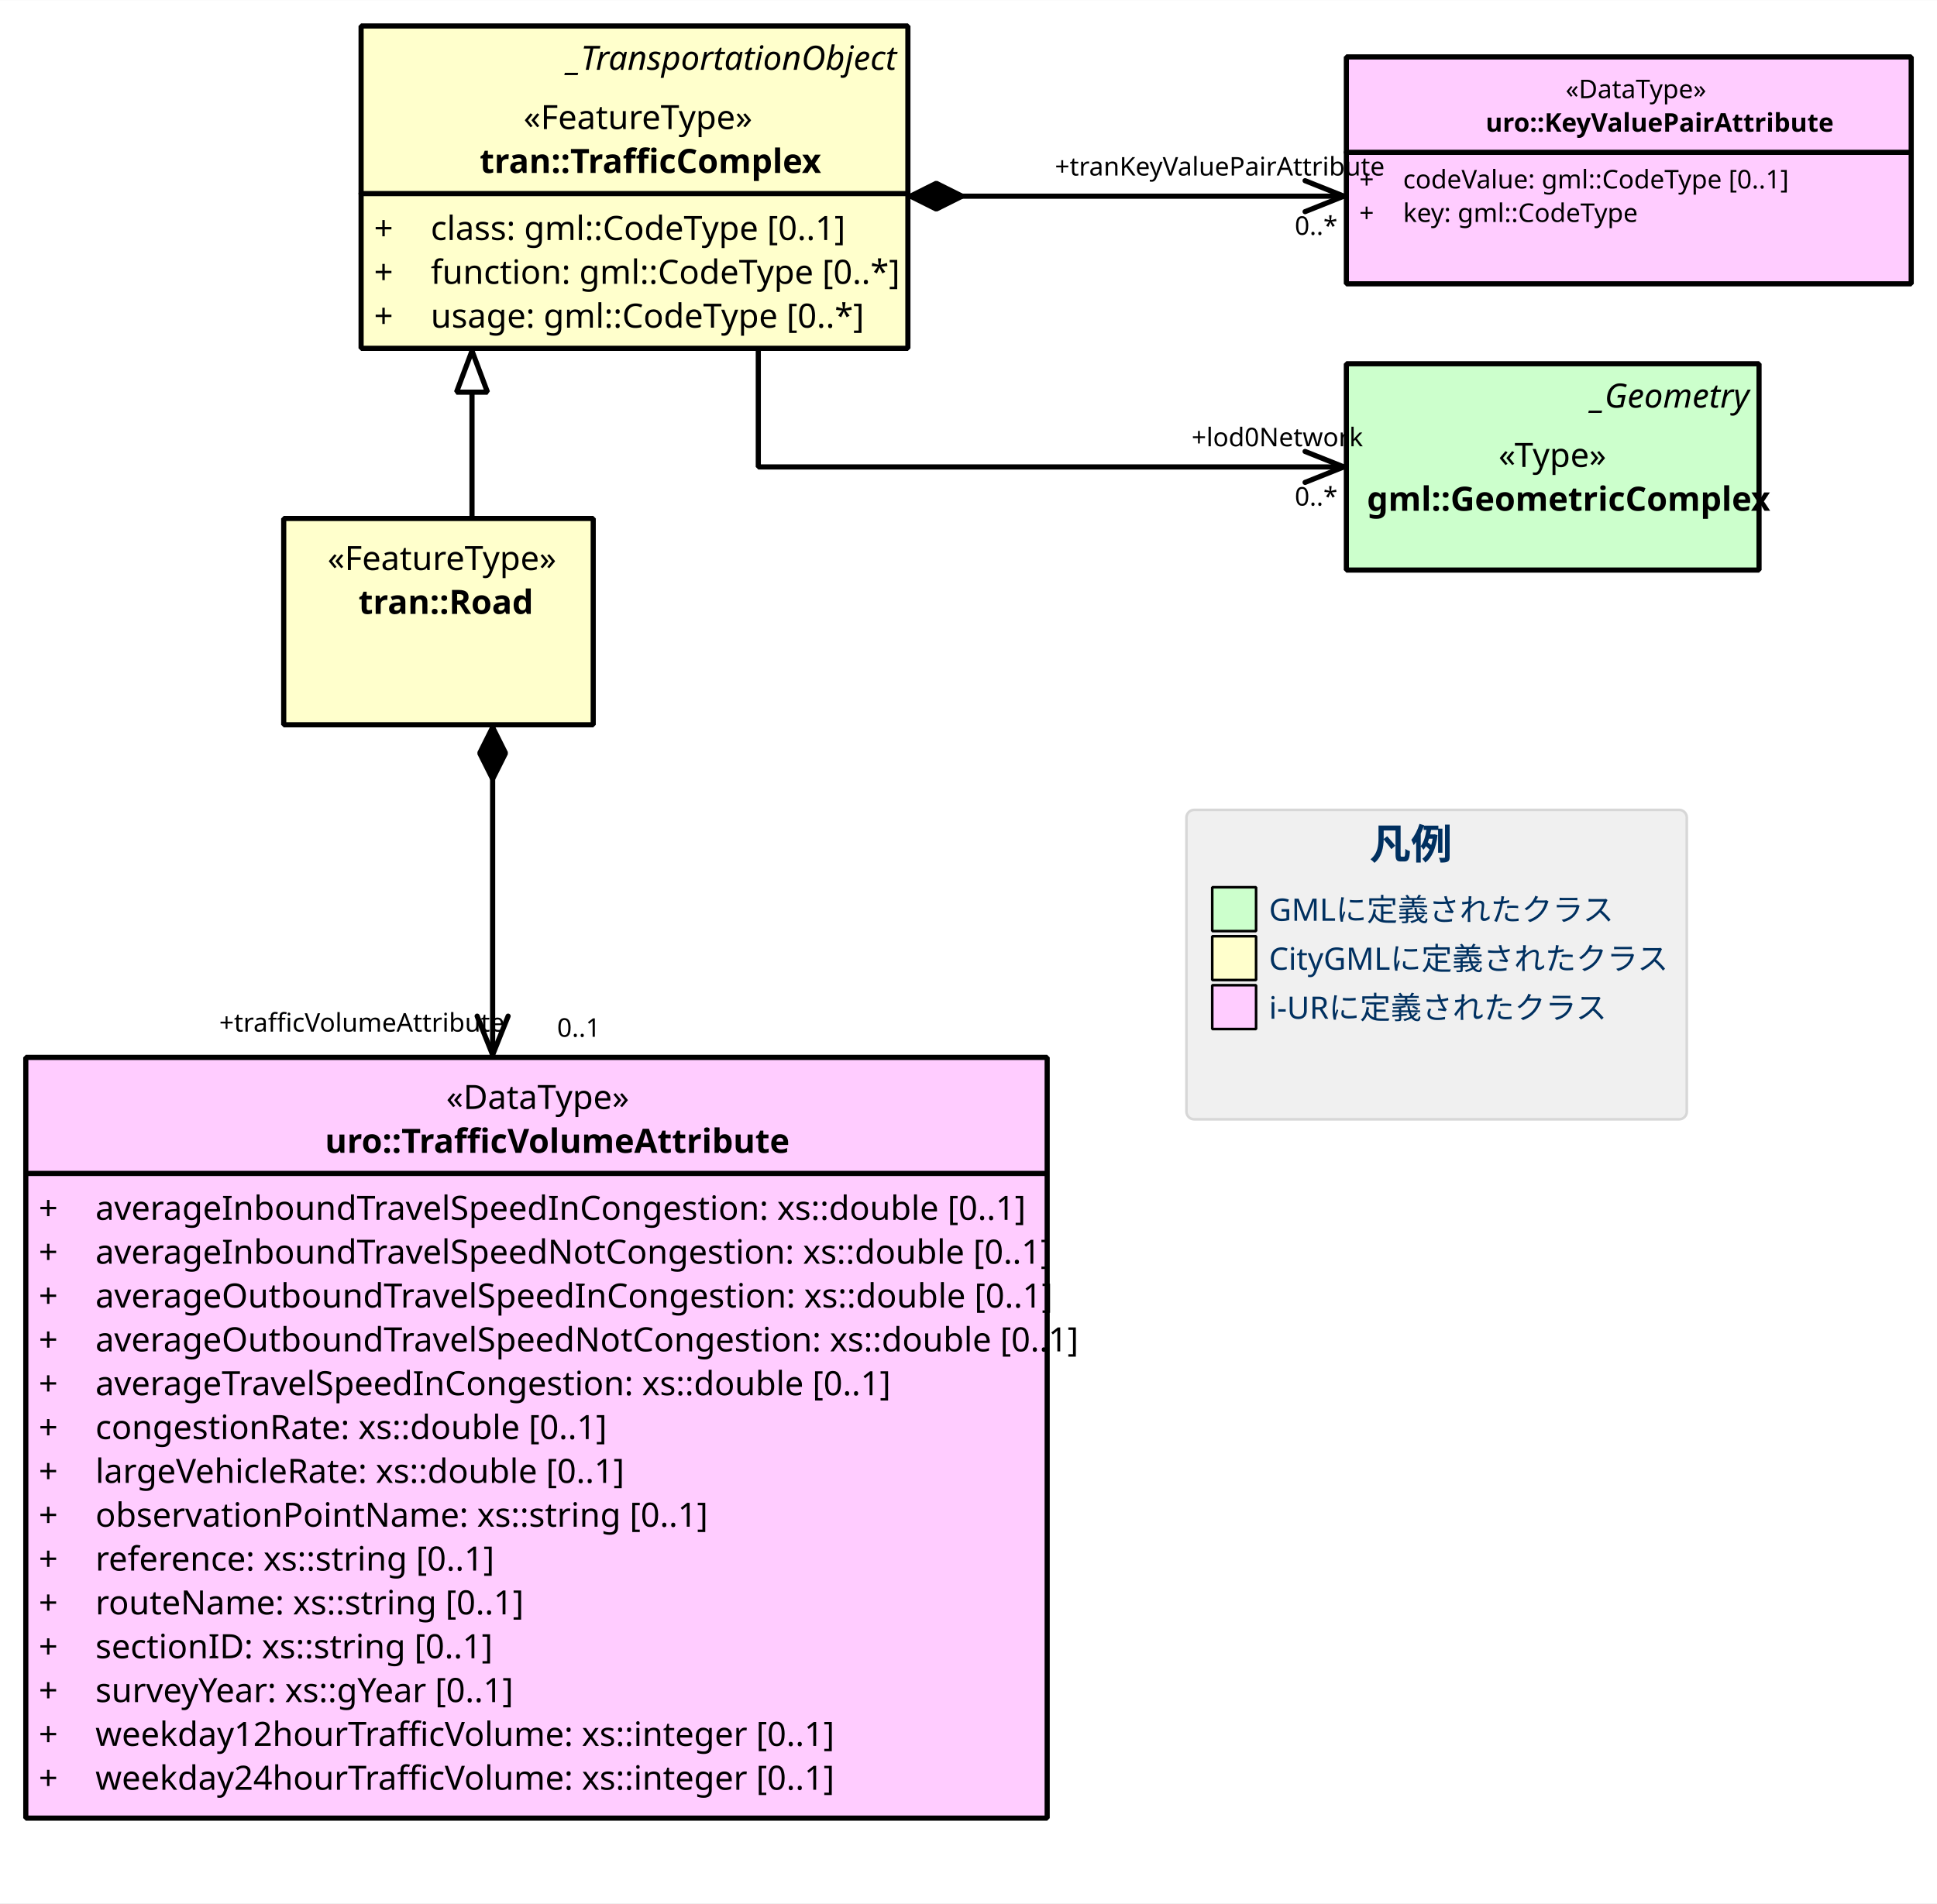
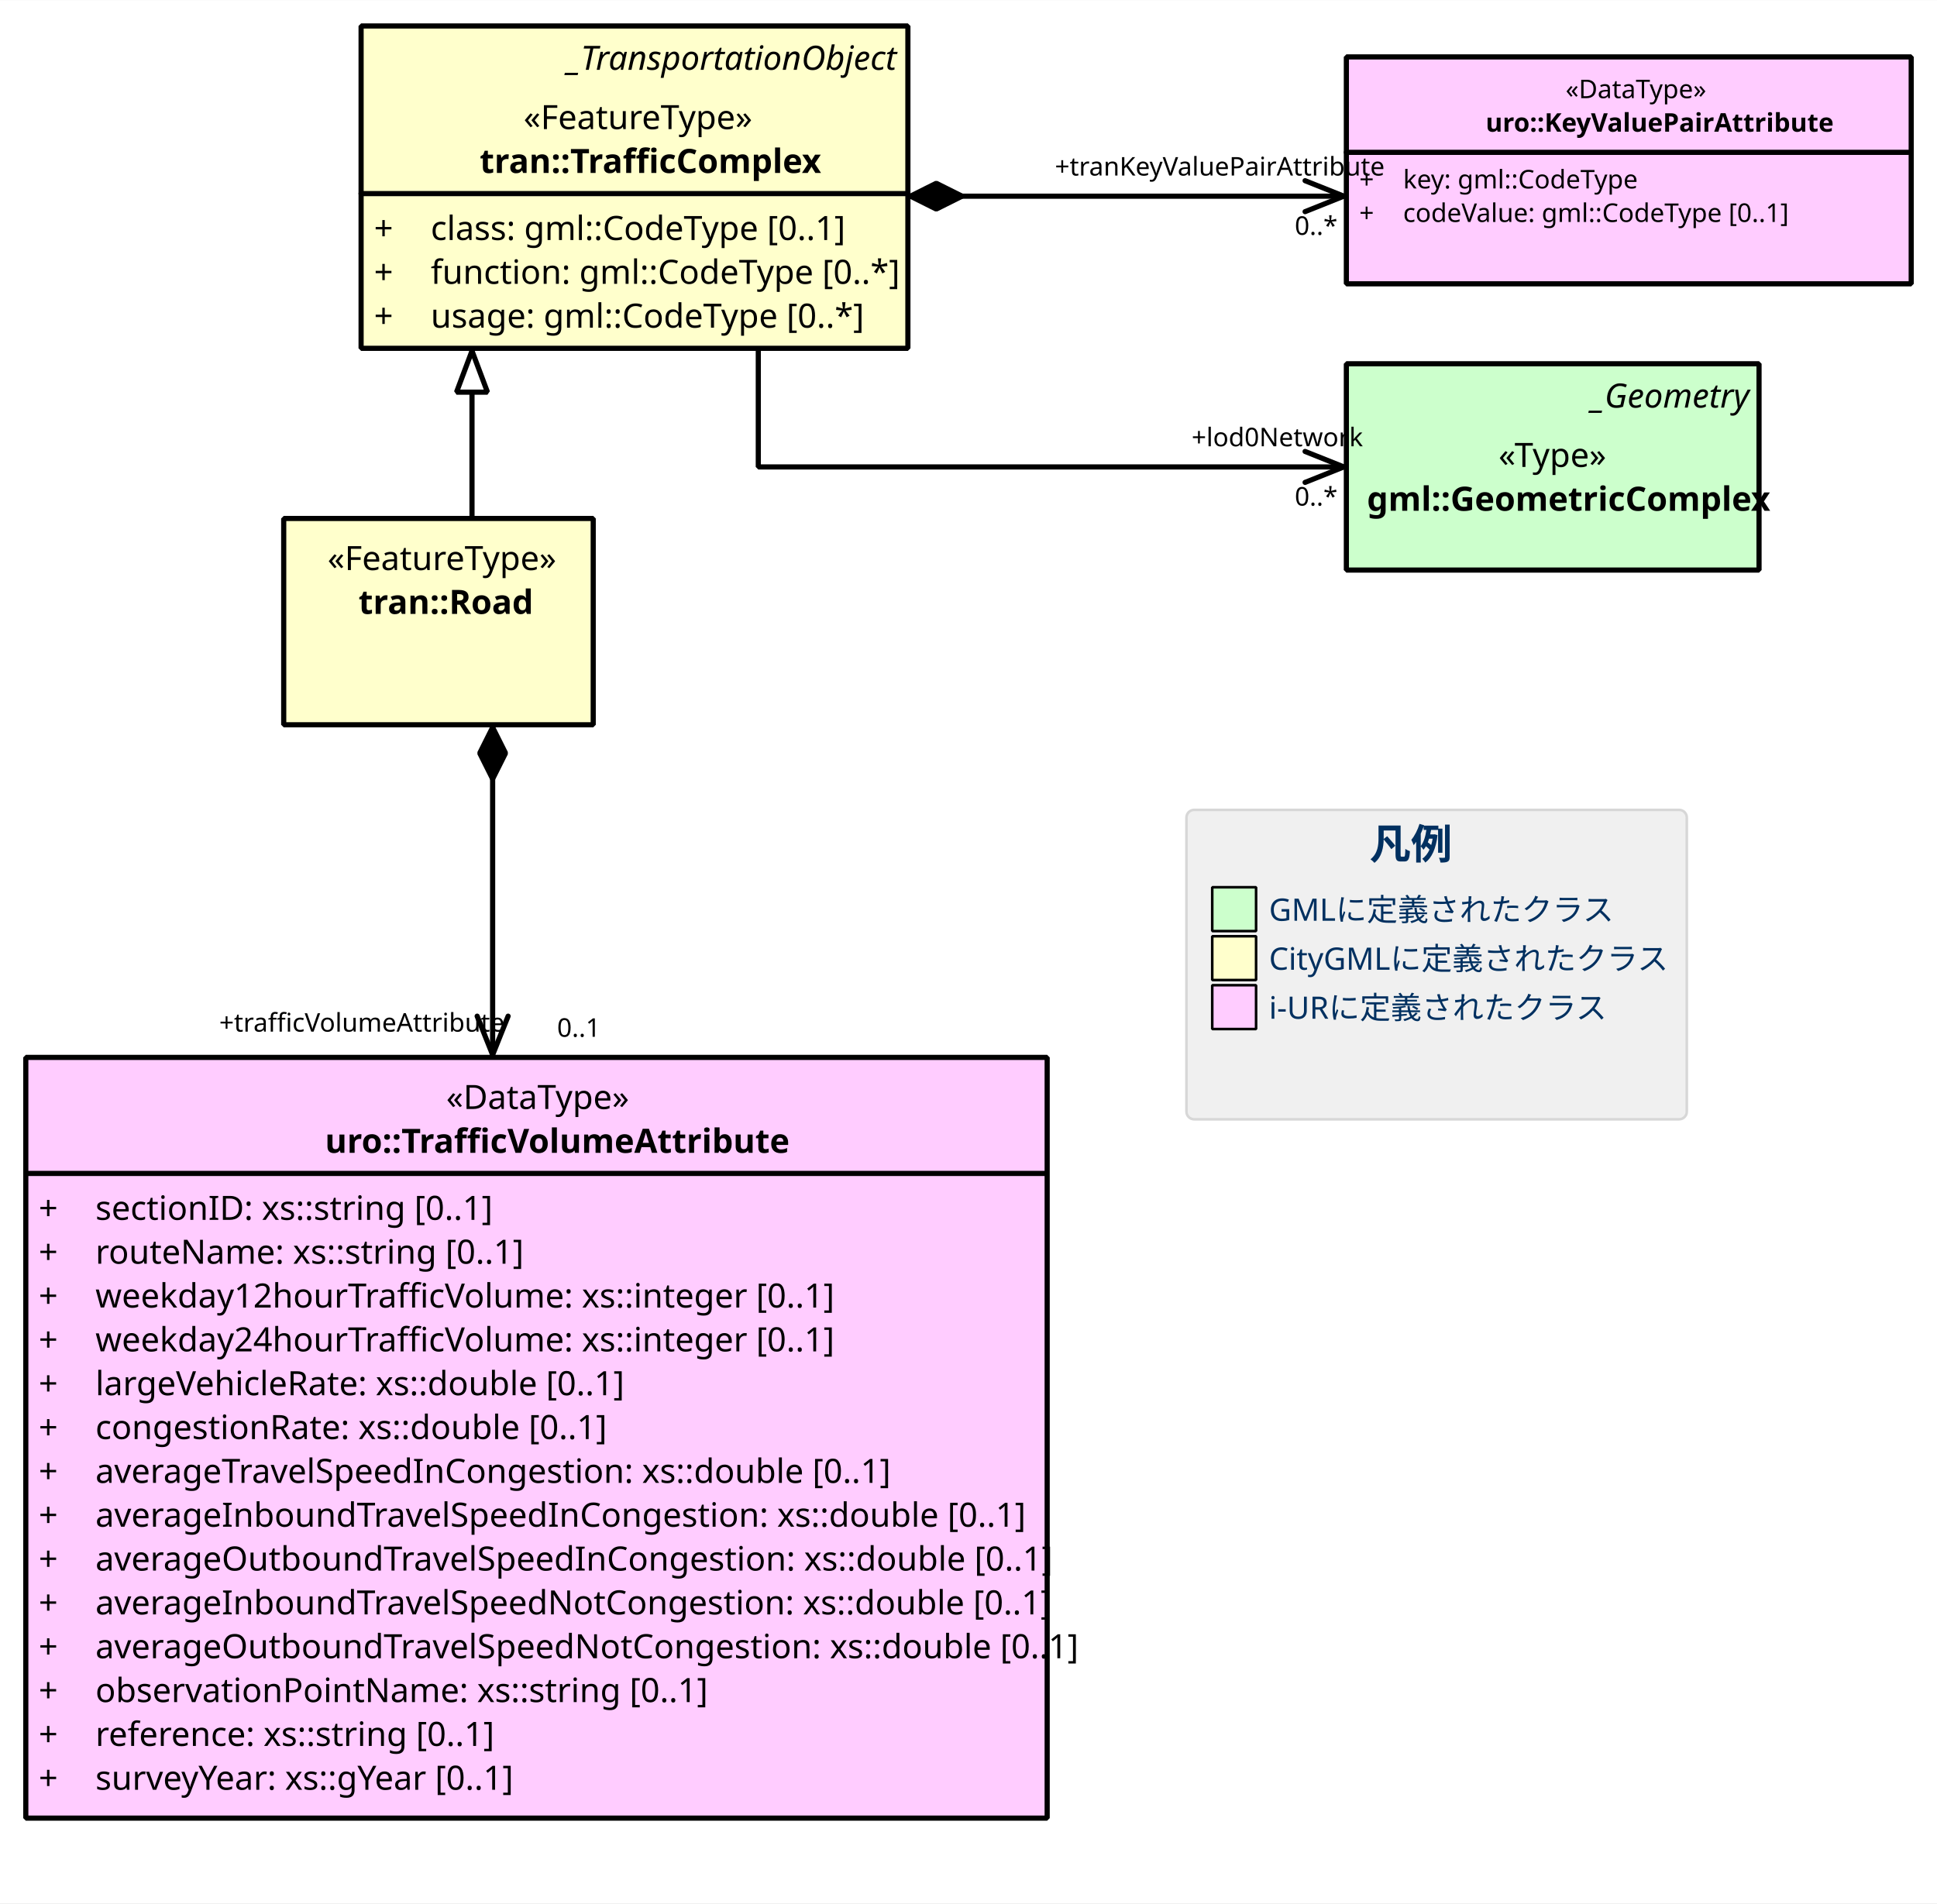
<svg xmlns="http://www.w3.org/2000/svg" width="19.87cm" height="19.53cm" viewBox="0 0 751 738">
  <g style="fill:#FFFFFF;fill-opacity:1.00;">
    <rect x="0" y="0" width="751" height="738" shape-rendering="auto" />
  </g>
  <g style="stroke-width:2;stroke-linecap:round;stroke-linejoin:bevel; fill:#FFFFCC;fill-opacity:1.00; stroke:#000000; stroke-opacity:1.00">
    <rect x="140" y="10" width="212" height="125" rx="0.00" shape-rendering="auto" />
  </g>
  <g style="stroke-width:1;stroke-linecap:round;stroke-linejoin:bevel; fill:#000000;fill-opacity:1.00; stroke:#000000; stroke-opacity:0.00">
    <text x="220.00" y="27.00" textLength="129" style="font-family:Yu Gothic UI; font-weight:400; font-style:italic; font-size:13px; fill:#000000;fill-opacity:1.00; stroke:#000000; stroke-opacity:0.00 stroke-width:0; white-space: pre;" xml:space="preserve" transform="rotate(-0.00 220.00 27.00)">_TransportationObject</text>
    <text x="203.00" y="50.00" textLength="85" style="font-family:Yu Gothic UI; font-weight:400; font-style:normal; font-size:13px; fill:#000000;fill-opacity:1.00; stroke:#000000; stroke-opacity:0.00 stroke-width:0; white-space: pre;" xml:space="preserve" transform="rotate(-0.00 203.00 50.00)">«FeatureType»</text>
    <text x="186.00" y="67.00" textLength="120" style="font-family:Yu Gothic UI; font-weight:700; font-style:normal; font-size:13px; fill:#000000;fill-opacity:1.00; stroke:#000000; stroke-opacity:0.00 stroke-width:0; white-space: pre;" xml:space="preserve" transform="rotate(-0.00 186.00 67.00)">tran::TrafficComplex</text>
  </g>
  <g style="stroke-width:2;stroke-linecap:round;stroke-linejoin:bevel; fill:#000000;fill-opacity:0.00; stroke:#000000; stroke-opacity:1.00">
    <path d="M 140 75 L 351 75" shape-rendering="auto" />
  </g>
  <g style="stroke-width:1;stroke-linecap:round;stroke-linejoin:bevel; fill:#000000;fill-opacity:1.00; stroke:#000000; stroke-opacity:0.00">
    <text x="145.00" y="93.00" textLength="13" style="font-family:Yu Gothic UI; font-weight:400; font-style:normal; font-size:13px; fill:#000000;fill-opacity:1.00; stroke:#000000; stroke-opacity:0.00 stroke-width:0; white-space: pre;" xml:space="preserve" transform="rotate(-0.00 145.00 93.00)">+ </text>
    <text x="167.00" y="93.00" textLength="154" style="font-family:Yu Gothic UI; font-weight:400; font-style:normal; font-size:13px; fill:#000000;fill-opacity:1.00; stroke:#000000; stroke-opacity:0.00 stroke-width:0; white-space: pre;" xml:space="preserve" transform="rotate(-0.00 167.00 93.00)">class: gml::CodeType [0..1]</text>
    <text x="145.00" y="110.00" textLength="13" style="font-family:Yu Gothic UI; font-weight:400; font-style:normal; font-size:13px; fill:#000000;fill-opacity:1.00; stroke:#000000; stroke-opacity:0.00 stroke-width:0; white-space: pre;" xml:space="preserve" transform="rotate(-0.00 145.00 110.00)">+ </text>
    <text x="167.00" y="110.00" textLength="170" style="font-family:Yu Gothic UI; font-weight:400; font-style:normal; font-size:13px; fill:#000000;fill-opacity:1.00; stroke:#000000; stroke-opacity:0.00 stroke-width:0; white-space: pre;" xml:space="preserve" transform="rotate(-0.00 167.00 110.00)">function: gml::CodeType [0..*]</text>
    <text x="145.00" y="127.00" textLength="13" style="font-family:Yu Gothic UI; font-weight:400; font-style:normal; font-size:13px; fill:#000000;fill-opacity:1.00; stroke:#000000; stroke-opacity:0.00 stroke-width:0; white-space: pre;" xml:space="preserve" transform="rotate(-0.00 145.00 127.00)">+ </text>
    <text x="167.00" y="127.00" textLength="159" style="font-family:Yu Gothic UI; font-weight:400; font-style:normal; font-size:13px; fill:#000000;fill-opacity:1.00; stroke:#000000; stroke-opacity:0.00 stroke-width:0; white-space: pre;" xml:space="preserve" transform="rotate(-0.00 167.00 127.00)">usage: gml::CodeType [0..*]</text>
  </g>
  <g style="stroke-width:2;stroke-linecap:round;stroke-linejoin:bevel; fill:#CCFFCC;fill-opacity:1.00; stroke:#000000; stroke-opacity:1.00">
    <rect x="522" y="141" width="160" height="80" rx="0.00" shape-rendering="auto" />
  </g>
  <g style="stroke-width:1;stroke-linecap:round;stroke-linejoin:bevel; fill:#000000;fill-opacity:1.00; stroke:#000000; stroke-opacity:0.00">
    <text x="617.00" y="158.00" textLength="62" style="font-family:Yu Gothic UI; font-weight:400; font-style:italic; font-size:13px; fill:#000000;fill-opacity:1.00; stroke:#000000; stroke-opacity:0.00 stroke-width:0; white-space: pre;" xml:space="preserve" transform="rotate(-0.00 617.00 158.00)">_Geometry</text>
    <text x="581.00" y="181.00" textLength="42" style="font-family:Yu Gothic UI; font-weight:400; font-style:normal; font-size:13px; fill:#000000;fill-opacity:1.00; stroke:#000000; stroke-opacity:0.00 stroke-width:0; white-space: pre;" xml:space="preserve" transform="rotate(-0.00 581.00 181.00)">«Type»</text>
    <text x="530.00" y="198.00" textLength="144" style="font-family:Yu Gothic UI; font-weight:700; font-style:normal; font-size:13px; fill:#000000;fill-opacity:1.00; stroke:#000000; stroke-opacity:0.00 stroke-width:0; white-space: pre;" xml:space="preserve" transform="rotate(-0.00 530.00 198.00)">gml::GeometricComplex</text>
  </g>
  <g style="stroke-width:2;stroke-linecap:round;stroke-linejoin:bevel; fill:#FFCCFF;fill-opacity:1.00; stroke:#000000; stroke-opacity:1.00">
    <rect x="10" y="410" width="396" height="295" rx="0.00" shape-rendering="auto" />
  </g>
  <g style="stroke-width:1;stroke-linecap:round;stroke-linejoin:bevel; fill:#000000;fill-opacity:1.00; stroke:#000000; stroke-opacity:0.00">
    <text x="173.00" y="430.00" textLength="69" style="font-family:Yu Gothic UI; font-weight:400; font-style:normal; font-size:13px; fill:#000000;fill-opacity:1.00; stroke:#000000; stroke-opacity:0.00 stroke-width:0; white-space: pre;" xml:space="preserve" transform="rotate(-0.00 173.00 430.00)">«DataType»</text>
    <text x="126.00" y="447.00" textLength="164" style="font-family:Yu Gothic UI; font-weight:700; font-style:normal; font-size:13px; fill:#000000;fill-opacity:1.00; stroke:#000000; stroke-opacity:0.00 stroke-width:0; white-space: pre;" xml:space="preserve" transform="rotate(-0.00 126.00 447.00)">uro::TrafficVolumeAttribute</text>
  </g>
  <g style="stroke-width:2;stroke-linecap:round;stroke-linejoin:bevel; fill:#000000;fill-opacity:0.00; stroke:#000000; stroke-opacity:1.00">
    <path d="M 10 455 L 405 455" shape-rendering="auto" />
  </g>
  <g style="stroke-width:1;stroke-linecap:round;stroke-linejoin:bevel; fill:#000000;fill-opacity:1.00; stroke:#000000; stroke-opacity:0.00">
    <text x="15.00" y="473.00" textLength="13" style="font-family:Yu Gothic UI; font-weight:400; font-style:normal; font-size:13px; fill:#000000;fill-opacity:1.00; stroke:#000000; stroke-opacity:0.00 stroke-width:0; white-space: pre;" xml:space="preserve" transform="rotate(-0.00 15.00 473.00)">+ </text>
-     <text x="37.00" y="473.00" textLength="341" style="font-family:Yu Gothic UI; font-weight:400; font-style:normal; font-size:13px; fill:#000000;fill-opacity:1.00; stroke:#000000; stroke-opacity:0.00 stroke-width:0; white-space: pre;" xml:space="preserve" transform="rotate(-0.00 37.00 473.00)">averageInboundTravelSpeedInCongestion: xs::double [0..1]</text>
+     <text x="37.00" y="473.00" textLength="143" style="font-family:Yu Gothic UI; font-weight:400; font-style:normal; font-size:13px; fill:#000000;fill-opacity:1.00; stroke:#000000; stroke-opacity:0.00 stroke-width:0; white-space: pre;" xml:space="preserve" transform="rotate(-0.00 37.00 473.00)">sectionID: xs::string [0..1]</text>
    <text x="15.00" y="490.00" textLength="13" style="font-family:Yu Gothic UI; font-weight:400; font-style:normal; font-size:13px; fill:#000000;fill-opacity:1.00; stroke:#000000; stroke-opacity:0.00 stroke-width:0; white-space: pre;" xml:space="preserve" transform="rotate(-0.00 15.00 490.00)">+ </text>
-     <text x="37.00" y="490.00" textLength="353" style="font-family:Yu Gothic UI; font-weight:400; font-style:normal; font-size:13px; fill:#000000;fill-opacity:1.00; stroke:#000000; stroke-opacity:0.00 stroke-width:0; white-space: pre;" xml:space="preserve" transform="rotate(-0.00 37.00 490.00)">averageInboundTravelSpeedNotCongestion: xs::double [0..1]</text>
+     <text x="37.00" y="490.00" textLength="156" style="font-family:Yu Gothic UI; font-weight:400; font-style:normal; font-size:13px; fill:#000000;fill-opacity:1.00; stroke:#000000; stroke-opacity:0.00 stroke-width:0; white-space: pre;" xml:space="preserve" transform="rotate(-0.00 37.00 490.00)">routeName: xs::string [0..1]</text>
    <text x="15.00" y="507.00" textLength="13" style="font-family:Yu Gothic UI; font-weight:400; font-style:normal; font-size:13px; fill:#000000;fill-opacity:1.00; stroke:#000000; stroke-opacity:0.00 stroke-width:0; white-space: pre;" xml:space="preserve" transform="rotate(-0.00 15.00 507.00)">+ </text>
-     <text x="37.00" y="507.00" textLength="352" style="font-family:Yu Gothic UI; font-weight:400; font-style:normal; font-size:13px; fill:#000000;fill-opacity:1.00; stroke:#000000; stroke-opacity:0.00 stroke-width:0; white-space: pre;" xml:space="preserve" transform="rotate(-0.00 37.00 507.00)">averageOutboundTravelSpeedInCongestion: xs::double [0..1]</text>
+     <text x="37.00" y="507.00" textLength="269" style="font-family:Yu Gothic UI; font-weight:400; font-style:normal; font-size:13px; fill:#000000;fill-opacity:1.00; stroke:#000000; stroke-opacity:0.00 stroke-width:0; white-space: pre;" xml:space="preserve" transform="rotate(-0.00 37.00 507.00)">weekday12hourTrafficVolume: xs::integer [0..1]</text>
    <text x="15.00" y="524.00" textLength="13" style="font-family:Yu Gothic UI; font-weight:400; font-style:normal; font-size:13px; fill:#000000;fill-opacity:1.00; stroke:#000000; stroke-opacity:0.00 stroke-width:0; white-space: pre;" xml:space="preserve" transform="rotate(-0.00 15.00 524.00)">+ </text>
-     <text x="37.00" y="524.00" textLength="364" style="font-family:Yu Gothic UI; font-weight:400; font-style:normal; font-size:13px; fill:#000000;fill-opacity:1.00; stroke:#000000; stroke-opacity:0.00 stroke-width:0; white-space: pre;" xml:space="preserve" transform="rotate(-0.00 37.00 524.00)">averageOutboundTravelSpeedNotCongestion: xs::double [0..1]</text>
+     <text x="37.00" y="524.00" textLength="269" style="font-family:Yu Gothic UI; font-weight:400; font-style:normal; font-size:13px; fill:#000000;fill-opacity:1.00; stroke:#000000; stroke-opacity:0.00 stroke-width:0; white-space: pre;" xml:space="preserve" transform="rotate(-0.00 37.00 524.00)">weekday24hourTrafficVolume: xs::integer [0..1]</text>
    <text x="15.00" y="541.00" textLength="13" style="font-family:Yu Gothic UI; font-weight:400; font-style:normal; font-size:13px; fill:#000000;fill-opacity:1.00; stroke:#000000; stroke-opacity:0.00 stroke-width:0; white-space: pre;" xml:space="preserve" transform="rotate(-0.00 15.00 541.00)">+ </text>
-     <text x="37.00" y="541.00" textLength="293" style="font-family:Yu Gothic UI; font-weight:400; font-style:normal; font-size:13px; fill:#000000;fill-opacity:1.00; stroke:#000000; stroke-opacity:0.00 stroke-width:0; white-space: pre;" xml:space="preserve" transform="rotate(-0.00 37.00 541.00)">averageTravelSpeedInCongestion: xs::double [0..1]</text>
+     <text x="37.00" y="541.00" textLength="195" style="font-family:Yu Gothic UI; font-weight:400; font-style:normal; font-size:13px; fill:#000000;fill-opacity:1.00; stroke:#000000; stroke-opacity:0.00 stroke-width:0; white-space: pre;" xml:space="preserve" transform="rotate(-0.00 37.00 541.00)">largeVehicleRate: xs::double [0..1]</text>
    <text x="15.00" y="558.00" textLength="13" style="font-family:Yu Gothic UI; font-weight:400; font-style:normal; font-size:13px; fill:#000000;fill-opacity:1.00; stroke:#000000; stroke-opacity:0.00 stroke-width:0; white-space: pre;" xml:space="preserve" transform="rotate(-0.00 15.00 558.00)">+ </text>
    <text x="37.00" y="558.00" textLength="188" style="font-family:Yu Gothic UI; font-weight:400; font-style:normal; font-size:13px; fill:#000000;fill-opacity:1.00; stroke:#000000; stroke-opacity:0.00 stroke-width:0; white-space: pre;" xml:space="preserve" transform="rotate(-0.00 37.00 558.00)">congestionRate: xs::double [0..1]</text>
    <text x="15.00" y="575.00" textLength="13" style="font-family:Yu Gothic UI; font-weight:400; font-style:normal; font-size:13px; fill:#000000;fill-opacity:1.00; stroke:#000000; stroke-opacity:0.00 stroke-width:0; white-space: pre;" xml:space="preserve" transform="rotate(-0.00 15.00 575.00)">+ </text>
-     <text x="37.00" y="575.00" textLength="195" style="font-family:Yu Gothic UI; font-weight:400; font-style:normal; font-size:13px; fill:#000000;fill-opacity:1.00; stroke:#000000; stroke-opacity:0.00 stroke-width:0; white-space: pre;" xml:space="preserve" transform="rotate(-0.00 37.00 575.00)">largeVehicleRate: xs::double [0..1]</text>
+     <text x="37.00" y="575.00" textLength="293" style="font-family:Yu Gothic UI; font-weight:400; font-style:normal; font-size:13px; fill:#000000;fill-opacity:1.00; stroke:#000000; stroke-opacity:0.00 stroke-width:0; white-space: pre;" xml:space="preserve" transform="rotate(-0.00 37.00 575.00)">averageTravelSpeedInCongestion: xs::double [0..1]</text>
    <text x="15.00" y="592.00" textLength="13" style="font-family:Yu Gothic UI; font-weight:400; font-style:normal; font-size:13px; fill:#000000;fill-opacity:1.00; stroke:#000000; stroke-opacity:0.00 stroke-width:0; white-space: pre;" xml:space="preserve" transform="rotate(-0.00 15.00 592.00)">+ </text>
-     <text x="37.00" y="592.00" textLength="223" style="font-family:Yu Gothic UI; font-weight:400; font-style:normal; font-size:13px; fill:#000000;fill-opacity:1.00; stroke:#000000; stroke-opacity:0.00 stroke-width:0; white-space: pre;" xml:space="preserve" transform="rotate(-0.00 37.00 592.00)">observationPointName: xs::string [0..1]</text>
+     <text x="37.00" y="592.00" textLength="341" style="font-family:Yu Gothic UI; font-weight:400; font-style:normal; font-size:13px; fill:#000000;fill-opacity:1.00; stroke:#000000; stroke-opacity:0.00 stroke-width:0; white-space: pre;" xml:space="preserve" transform="rotate(-0.00 37.00 592.00)">averageInboundTravelSpeedInCongestion: xs::double [0..1]</text>
    <text x="15.00" y="609.00" textLength="13" style="font-family:Yu Gothic UI; font-weight:400; font-style:normal; font-size:13px; fill:#000000;fill-opacity:1.00; stroke:#000000; stroke-opacity:0.00 stroke-width:0; white-space: pre;" xml:space="preserve" transform="rotate(-0.00 15.00 609.00)">+ </text>
-     <text x="37.00" y="609.00" textLength="145" style="font-family:Yu Gothic UI; font-weight:400; font-style:normal; font-size:13px; fill:#000000;fill-opacity:1.00; stroke:#000000; stroke-opacity:0.00 stroke-width:0; white-space: pre;" xml:space="preserve" transform="rotate(-0.00 37.00 609.00)">reference: xs::string [0..1]</text>
+     <text x="37.00" y="609.00" textLength="352" style="font-family:Yu Gothic UI; font-weight:400; font-style:normal; font-size:13px; fill:#000000;fill-opacity:1.00; stroke:#000000; stroke-opacity:0.00 stroke-width:0; white-space: pre;" xml:space="preserve" transform="rotate(-0.00 37.00 609.00)">averageOutboundTravelSpeedInCongestion: xs::double [0..1]</text>
    <text x="15.00" y="626.00" textLength="13" style="font-family:Yu Gothic UI; font-weight:400; font-style:normal; font-size:13px; fill:#000000;fill-opacity:1.00; stroke:#000000; stroke-opacity:0.00 stroke-width:0; white-space: pre;" xml:space="preserve" transform="rotate(-0.00 15.00 626.00)">+ </text>
-     <text x="37.00" y="626.00" textLength="156" style="font-family:Yu Gothic UI; font-weight:400; font-style:normal; font-size:13px; fill:#000000;fill-opacity:1.00; stroke:#000000; stroke-opacity:0.00 stroke-width:0; white-space: pre;" xml:space="preserve" transform="rotate(-0.00 37.00 626.00)">routeName: xs::string [0..1]</text>
+     <text x="37.00" y="626.00" textLength="353" style="font-family:Yu Gothic UI; font-weight:400; font-style:normal; font-size:13px; fill:#000000;fill-opacity:1.00; stroke:#000000; stroke-opacity:0.00 stroke-width:0; white-space: pre;" xml:space="preserve" transform="rotate(-0.00 37.00 626.00)">averageInboundTravelSpeedNotCongestion: xs::double [0..1]</text>
    <text x="15.00" y="643.00" textLength="13" style="font-family:Yu Gothic UI; font-weight:400; font-style:normal; font-size:13px; fill:#000000;fill-opacity:1.00; stroke:#000000; stroke-opacity:0.00 stroke-width:0; white-space: pre;" xml:space="preserve" transform="rotate(-0.00 15.00 643.00)">+ </text>
-     <text x="37.00" y="643.00" textLength="143" style="font-family:Yu Gothic UI; font-weight:400; font-style:normal; font-size:13px; fill:#000000;fill-opacity:1.00; stroke:#000000; stroke-opacity:0.00 stroke-width:0; white-space: pre;" xml:space="preserve" transform="rotate(-0.00 37.00 643.00)">sectionID: xs::string [0..1]</text>
+     <text x="37.00" y="643.00" textLength="364" style="font-family:Yu Gothic UI; font-weight:400; font-style:normal; font-size:13px; fill:#000000;fill-opacity:1.00; stroke:#000000; stroke-opacity:0.00 stroke-width:0; white-space: pre;" xml:space="preserve" transform="rotate(-0.00 37.00 643.00)">averageOutboundTravelSpeedNotCongestion: xs::double [0..1]</text>
    <text x="15.00" y="660.00" textLength="13" style="font-family:Yu Gothic UI; font-weight:400; font-style:normal; font-size:13px; fill:#000000;fill-opacity:1.00; stroke:#000000; stroke-opacity:0.00 stroke-width:0; white-space: pre;" xml:space="preserve" transform="rotate(-0.00 15.00 660.00)">+ </text>
-     <text x="37.00" y="660.00" textLength="154" style="font-family:Yu Gothic UI; font-weight:400; font-style:normal; font-size:13px; fill:#000000;fill-opacity:1.00; stroke:#000000; stroke-opacity:0.00 stroke-width:0; white-space: pre;" xml:space="preserve" transform="rotate(-0.00 37.00 660.00)">surveyYear: xs::gYear [0..1]</text>
+     <text x="37.00" y="660.00" textLength="223" style="font-family:Yu Gothic UI; font-weight:400; font-style:normal; font-size:13px; fill:#000000;fill-opacity:1.00; stroke:#000000; stroke-opacity:0.00 stroke-width:0; white-space: pre;" xml:space="preserve" transform="rotate(-0.00 37.00 660.00)">observationPointName: xs::string [0..1]</text>
    <text x="15.00" y="677.00" textLength="13" style="font-family:Yu Gothic UI; font-weight:400; font-style:normal; font-size:13px; fill:#000000;fill-opacity:1.00; stroke:#000000; stroke-opacity:0.00 stroke-width:0; white-space: pre;" xml:space="preserve" transform="rotate(-0.00 15.00 677.00)">+ </text>
-     <text x="37.00" y="677.00" textLength="269" style="font-family:Yu Gothic UI; font-weight:400; font-style:normal; font-size:13px; fill:#000000;fill-opacity:1.00; stroke:#000000; stroke-opacity:0.00 stroke-width:0; white-space: pre;" xml:space="preserve" transform="rotate(-0.00 37.00 677.00)">weekday12hourTrafficVolume: xs::integer [0..1]</text>
+     <text x="37.00" y="677.00" textLength="145" style="font-family:Yu Gothic UI; font-weight:400; font-style:normal; font-size:13px; fill:#000000;fill-opacity:1.00; stroke:#000000; stroke-opacity:0.00 stroke-width:0; white-space: pre;" xml:space="preserve" transform="rotate(-0.00 37.00 677.00)">reference: xs::string [0..1]</text>
    <text x="15.00" y="694.00" textLength="13" style="font-family:Yu Gothic UI; font-weight:400; font-style:normal; font-size:13px; fill:#000000;fill-opacity:1.00; stroke:#000000; stroke-opacity:0.00 stroke-width:0; white-space: pre;" xml:space="preserve" transform="rotate(-0.00 15.00 694.00)">+ </text>
-     <text x="37.00" y="694.00" textLength="269" style="font-family:Yu Gothic UI; font-weight:400; font-style:normal; font-size:13px; fill:#000000;fill-opacity:1.00; stroke:#000000; stroke-opacity:0.00 stroke-width:0; white-space: pre;" xml:space="preserve" transform="rotate(-0.00 37.00 694.00)">weekday24hourTrafficVolume: xs::integer [0..1]</text>
+     <text x="37.00" y="694.00" textLength="154" style="font-family:Yu Gothic UI; font-weight:400; font-style:normal; font-size:13px; fill:#000000;fill-opacity:1.00; stroke:#000000; stroke-opacity:0.00 stroke-width:0; white-space: pre;" xml:space="preserve" transform="rotate(-0.00 37.00 694.00)">surveyYear: xs::gYear [0..1]</text>
  </g>
  <g style="stroke-width:2;stroke-linecap:round;stroke-linejoin:bevel; fill:#FFFFCC;fill-opacity:1.00; stroke:#000000; stroke-opacity:1.00">
    <rect x="110" y="201" width="120" height="80" rx="0.00" shape-rendering="auto" />
  </g>
  <g style="stroke-width:1;stroke-linecap:round;stroke-linejoin:bevel; fill:#000000;fill-opacity:1.00; stroke:#000000; stroke-opacity:0.00">
    <text x="127.00" y="221.00" textLength="85" style="font-family:Yu Gothic UI; font-weight:400; font-style:normal; font-size:13px; fill:#000000;fill-opacity:1.00; stroke:#000000; stroke-opacity:0.00 stroke-width:0; white-space: pre;" xml:space="preserve" transform="rotate(-0.00 127.00 221.00)">«FeatureType»</text>
    <text x="139.00" y="238.00" textLength="62" style="font-family:Yu Gothic UI; font-weight:700; font-style:normal; font-size:13px; fill:#000000;fill-opacity:1.00; stroke:#000000; stroke-opacity:0.00 stroke-width:0; white-space: pre;" xml:space="preserve" transform="rotate(-0.00 139.00 238.00)">tran::Road</text>
  </g>
  <g style="stroke-width:1;stroke-linecap:round;stroke-linejoin:bevel; fill:#F0F0F0;fill-opacity:1.00; stroke:#D7D7D7; stroke-opacity:1.00">
    <rect x="460" y="314" width="194" height="120" rx="3.00" shape-rendering="auto" />
  </g>
  <g style="stroke-width:1;stroke-linecap:round;stroke-linejoin:bevel; fill:#CCFFCC;fill-opacity:1.00; stroke:#000000; stroke-opacity:1.00">
    <rect x="470" y="344" width="17" height="17" rx="0.00" shape-rendering="auto" />
  </g>
  <g style="stroke-width:1;stroke-linecap:round;stroke-linejoin:bevel; fill:#003060;fill-opacity:1.00; stroke:#000000; stroke-opacity:0.00">
    <text x="492.00" y="357.00" textLength="112" style="font-family:Yu Gothic UI; font-weight:400; font-style:normal; font-size:12px; fill:#003060;fill-opacity:1.00; stroke:#000000; stroke-opacity:0.00 stroke-width:0; white-space: pre;" xml:space="preserve" transform="rotate(-0.00 492.00 357.00)">GMLに定義されたクラス</text>
  </g>
  <g style="stroke-width:1;stroke-linecap:round;stroke-linejoin:bevel; fill:#FFFFCC;fill-opacity:1.00; stroke:#000000; stroke-opacity:1.00">
    <rect x="470" y="363" width="17" height="17" rx="0.00" shape-rendering="auto" />
  </g>
  <g style="stroke-width:1;stroke-linecap:round;stroke-linejoin:bevel; fill:#003060;fill-opacity:1.00; stroke:#000000; stroke-opacity:0.00">
    <text x="492.00" y="376.00" textLength="132" style="font-family:Yu Gothic UI; font-weight:400; font-style:normal; font-size:12px; fill:#003060;fill-opacity:1.00; stroke:#000000; stroke-opacity:0.00 stroke-width:0; white-space: pre;" xml:space="preserve" transform="rotate(-0.00 492.00 376.00)">CityGMLに定義されたクラス</text>
  </g>
  <g style="stroke-width:1;stroke-linecap:round;stroke-linejoin:bevel; fill:#FFCCFF;fill-opacity:1.00; stroke:#000000; stroke-opacity:1.00">
    <rect x="470" y="382" width="17" height="17" rx="0.00" shape-rendering="auto" />
  </g>
  <g style="stroke-width:1;stroke-linecap:round;stroke-linejoin:bevel; fill:#003060;fill-opacity:1.00; stroke:#000000; stroke-opacity:0.00">
    <text x="492.00" y="395.00" textLength="110" style="font-family:Yu Gothic UI; font-weight:400; font-style:normal; font-size:12px; fill:#003060;fill-opacity:1.00; stroke:#000000; stroke-opacity:0.00 stroke-width:0; white-space: pre;" xml:space="preserve" transform="rotate(-0.00 492.00 395.00)">i-URに定義されたクラス</text>
    <text x="531.00" y="333.00" textLength="32" style="font-family:Calibri; font-weight:700; font-style:normal; font-size:16px; fill:#003060;fill-opacity:1.00; stroke:#000000; stroke-opacity:0.00 stroke-width:0; white-space: pre;" xml:space="preserve" transform="rotate(-0.00 531.00 333.00)">凡例</text>
  </g>
  <g style="stroke-width:2;stroke-linecap:round;stroke-linejoin:bevel; fill:#FFCCFF;fill-opacity:1.00; stroke:#000000; stroke-opacity:1.00">
    <rect x="522" y="22" width="219" height="88" rx="0.00" shape-rendering="auto" />
  </g>
  <g style="stroke-width:1;stroke-linecap:round;stroke-linejoin:bevel; fill:#000000;fill-opacity:1.00; stroke:#000000; stroke-opacity:0.00">
    <text x="607.00" y="38.00" textLength="49" style="font-family:Calibri; font-weight:0; font-style:normal; font-size:10px; fill:#000000;fill-opacity:1.00; stroke:#000000; stroke-opacity:0.00 stroke-width:0; white-space: pre;" xml:space="preserve" transform="rotate(-0.00 607.00 38.00)">«DataType»</text>
    <text x="576.00" y="51.00" textLength="110" style="font-family:Calibri; font-weight:700; font-style:normal; font-size:10px; fill:#000000;fill-opacity:1.00; stroke:#000000; stroke-opacity:0.00 stroke-width:0; white-space: pre;" xml:space="preserve" transform="rotate(-0.00 576.00 51.00)">uro::KeyValuePairAttribute</text>
  </g>
  <g style="stroke-width:2;stroke-linecap:round;stroke-linejoin:bevel; fill:#000000;fill-opacity:0.00; stroke:#000000; stroke-opacity:1.00">
    <path d="M 522 59 L 740 59" shape-rendering="auto" />
  </g>
  <g style="stroke-width:1;stroke-linecap:round;stroke-linejoin:bevel; fill:#000000;fill-opacity:1.00; stroke:#000000; stroke-opacity:0.00">
    <text x="527.00" y="73.00" textLength="7" style="font-family:Calibri; font-weight:0; font-style:normal; font-size:10px; fill:#000000;fill-opacity:1.00; stroke:#000000; stroke-opacity:0.00 stroke-width:0; white-space: pre;" xml:space="preserve" transform="rotate(-0.00 527.00 73.00)">+ </text>
-     <text x="544.00" y="73.00" textLength="132" style="font-family:Calibri; font-weight:0; font-style:normal; font-size:10px; fill:#000000;fill-opacity:1.00; stroke:#000000; stroke-opacity:0.00 stroke-width:0; white-space: pre;" xml:space="preserve" transform="rotate(-0.00 544.00 73.00)">codeValue: gml::CodeType [0..1]</text>
+     <text x="544.00" y="73.00" textLength="81" style="font-family:Calibri; font-weight:0; font-style:normal; font-size:10px; fill:#000000;fill-opacity:1.00; stroke:#000000; stroke-opacity:0.00 stroke-width:0; white-space: pre;" xml:space="preserve" transform="rotate(-0.00 544.00 73.00)">key: gml::CodeType</text>
    <text x="527.00" y="86.00" textLength="7" style="font-family:Calibri; font-weight:0; font-style:normal; font-size:10px; fill:#000000;fill-opacity:1.00; stroke:#000000; stroke-opacity:0.00 stroke-width:0; white-space: pre;" xml:space="preserve" transform="rotate(-0.00 527.00 86.00)">+ </text>
-     <text x="544.00" y="86.00" textLength="81" style="font-family:Calibri; font-weight:0; font-style:normal; font-size:10px; fill:#000000;fill-opacity:1.00; stroke:#000000; stroke-opacity:0.00 stroke-width:0; white-space: pre;" xml:space="preserve" transform="rotate(-0.00 544.00 86.00)">key: gml::CodeType</text>
+     <text x="544.00" y="86.00" textLength="132" style="font-family:Calibri; font-weight:0; font-style:normal; font-size:10px; fill:#000000;fill-opacity:1.00; stroke:#000000; stroke-opacity:0.00 stroke-width:0; white-space: pre;" xml:space="preserve" transform="rotate(-0.00 544.00 86.00)">codeValue: gml::CodeType [0..1]</text>
  </g>
  <g style="stroke-width:2;stroke-linecap:round;stroke-linejoin:bevel; fill:#000000;fill-opacity:0.00; stroke:#000000; stroke-opacity:1.00">
    <path d="M 521 76 L 353 76" shape-rendering="auto" />
  </g>
  <g style="stroke-width:2;stroke-linecap:round;stroke-linejoin:bevel; fill:#000000;fill-opacity:1.00; stroke:#000000; stroke-opacity:1.00">
    <polygon points="363 71 353 76 363 81 373 76" shape-rendering="auto" style="fill-rule:evenodd;" />
  </g>
  <g style="stroke-width:2;stroke-linecap:round;stroke-linejoin:bevel; fill:#000000;fill-opacity:0.00; stroke:#000000; stroke-opacity:1.00">
    <path d="M 506 70 L 521 76 L 506 82" shape-rendering="auto" />
    <path d="M 294 136 L 294 181 L 521 181" shape-rendering="auto" />
    <path d="M 506 187 L 521 181 L 506 175" shape-rendering="auto" />
    <path d="M 183 200 L 183 136" shape-rendering="auto" />
  </g>
  <g style="stroke-width:2;stroke-linecap:round;stroke-linejoin:bevel; fill:#FFFFFF;fill-opacity:1.00; stroke:#000000; stroke-opacity:1.00">
    <polygon points="189 152 177 152 183 136" shape-rendering="auto" style="fill-rule:evenodd;" />
  </g>
  <g style="stroke-width:2;stroke-linecap:round;stroke-linejoin:bevel; fill:#000000;fill-opacity:0.00; stroke:#000000; stroke-opacity:1.00">
    <path d="M 191 409 L 191 282" shape-rendering="auto" />
  </g>
  <g style="stroke-width:2;stroke-linecap:round;stroke-linejoin:bevel; fill:#000000;fill-opacity:1.00; stroke:#000000; stroke-opacity:1.00">
    <polygon points="196 292 191 282 186 292 191 302" shape-rendering="auto" style="fill-rule:evenodd;" />
  </g>
  <g style="stroke-width:2;stroke-linecap:round;stroke-linejoin:bevel; fill:#000000;fill-opacity:0.00; stroke:#000000; stroke-opacity:1.00">
    <path d="M 197 394 L 191 409 L 185 394" shape-rendering="auto" />
  </g>
  <g style="stroke-width:1;stroke-linecap:round;stroke-linejoin:bevel; fill:#000000;fill-opacity:1.00; stroke:#000000; stroke-opacity:0.00">
+     <text x="462.00" y="173.00" textLength="56" style="font-family:Calibri; font-weight:0; font-style:normal; font-size:10px; fill:#000000;fill-opacity:1.00; stroke:#000000; stroke-opacity:0.00 stroke-width:0; white-space: pre;" xml:space="preserve" transform="rotate(-0.00 462.00 173.00)">+lod0Network</text>
+     <text x="502.00" y="196.00" textLength="16" style="font-family:Calibri; font-weight:0; font-style:normal; font-size:10px; fill:#000000;fill-opacity:1.00; stroke:#000000; stroke-opacity:0.00 stroke-width:0; white-space: pre;" xml:space="preserve" transform="rotate(-0.00 502.00 196.00)">0..*</text>
+     <text x="85.00" y="400.00" textLength="94" style="font-family:Calibri; font-weight:0; font-style:normal; font-size:10px; fill:#000000;fill-opacity:1.00; stroke:#000000; stroke-opacity:0.00 stroke-width:0; white-space: pre;" xml:space="preserve" transform="rotate(-0.00 85.00 400.00)">+trafficVolumeAttribute</text>
+     <text x="216.00" y="402.00" textLength="16" style="font-family:Calibri; font-weight:0; font-style:normal; font-size:10px; fill:#000000;fill-opacity:1.00; stroke:#000000; stroke-opacity:0.00 stroke-width:0; white-space: pre;" xml:space="preserve" transform="rotate(-0.00 216.00 402.00)">0..1</text>
    <text x="409.00" y="68.00" textLength="109" style="font-family:Calibri; font-weight:0; font-style:normal; font-size:10px; fill:#000000;fill-opacity:1.00; stroke:#000000; stroke-opacity:0.00 stroke-width:0; white-space: pre;" xml:space="preserve" transform="rotate(-0.00 409.00 68.00)">+tranKeyValuePairAttribute</text>
    <text x="502.00" y="91.00" textLength="16" style="font-family:Calibri; font-weight:0; font-style:normal; font-size:10px; fill:#000000;fill-opacity:1.00; stroke:#000000; stroke-opacity:0.00 stroke-width:0; white-space: pre;" xml:space="preserve" transform="rotate(-0.00 502.00 91.00)">0..*</text>
-     <text x="85.00" y="400.00" textLength="94" style="font-family:Calibri; font-weight:0; font-style:normal; font-size:10px; fill:#000000;fill-opacity:1.00; stroke:#000000; stroke-opacity:0.00 stroke-width:0; white-space: pre;" xml:space="preserve" transform="rotate(-0.00 85.00 400.00)">+trafficVolumeAttribute</text>
-     <text x="216.00" y="402.00" textLength="16" style="font-family:Calibri; font-weight:0; font-style:normal; font-size:10px; fill:#000000;fill-opacity:1.00; stroke:#000000; stroke-opacity:0.00 stroke-width:0; white-space: pre;" xml:space="preserve" transform="rotate(-0.00 216.00 402.00)">0..1</text>
-     <text x="462.00" y="173.00" textLength="56" style="font-family:Calibri; font-weight:0; font-style:normal; font-size:10px; fill:#000000;fill-opacity:1.00; stroke:#000000; stroke-opacity:0.00 stroke-width:0; white-space: pre;" xml:space="preserve" transform="rotate(-0.00 462.00 173.00)">+lod0Network</text>
-     <text x="502.00" y="196.00" textLength="16" style="font-family:Calibri; font-weight:0; font-style:normal; font-size:10px; fill:#000000;fill-opacity:1.00; stroke:#000000; stroke-opacity:0.00 stroke-width:0; white-space: pre;" xml:space="preserve" transform="rotate(-0.00 502.00 196.00)">0..*</text>
  </g>
</svg>
